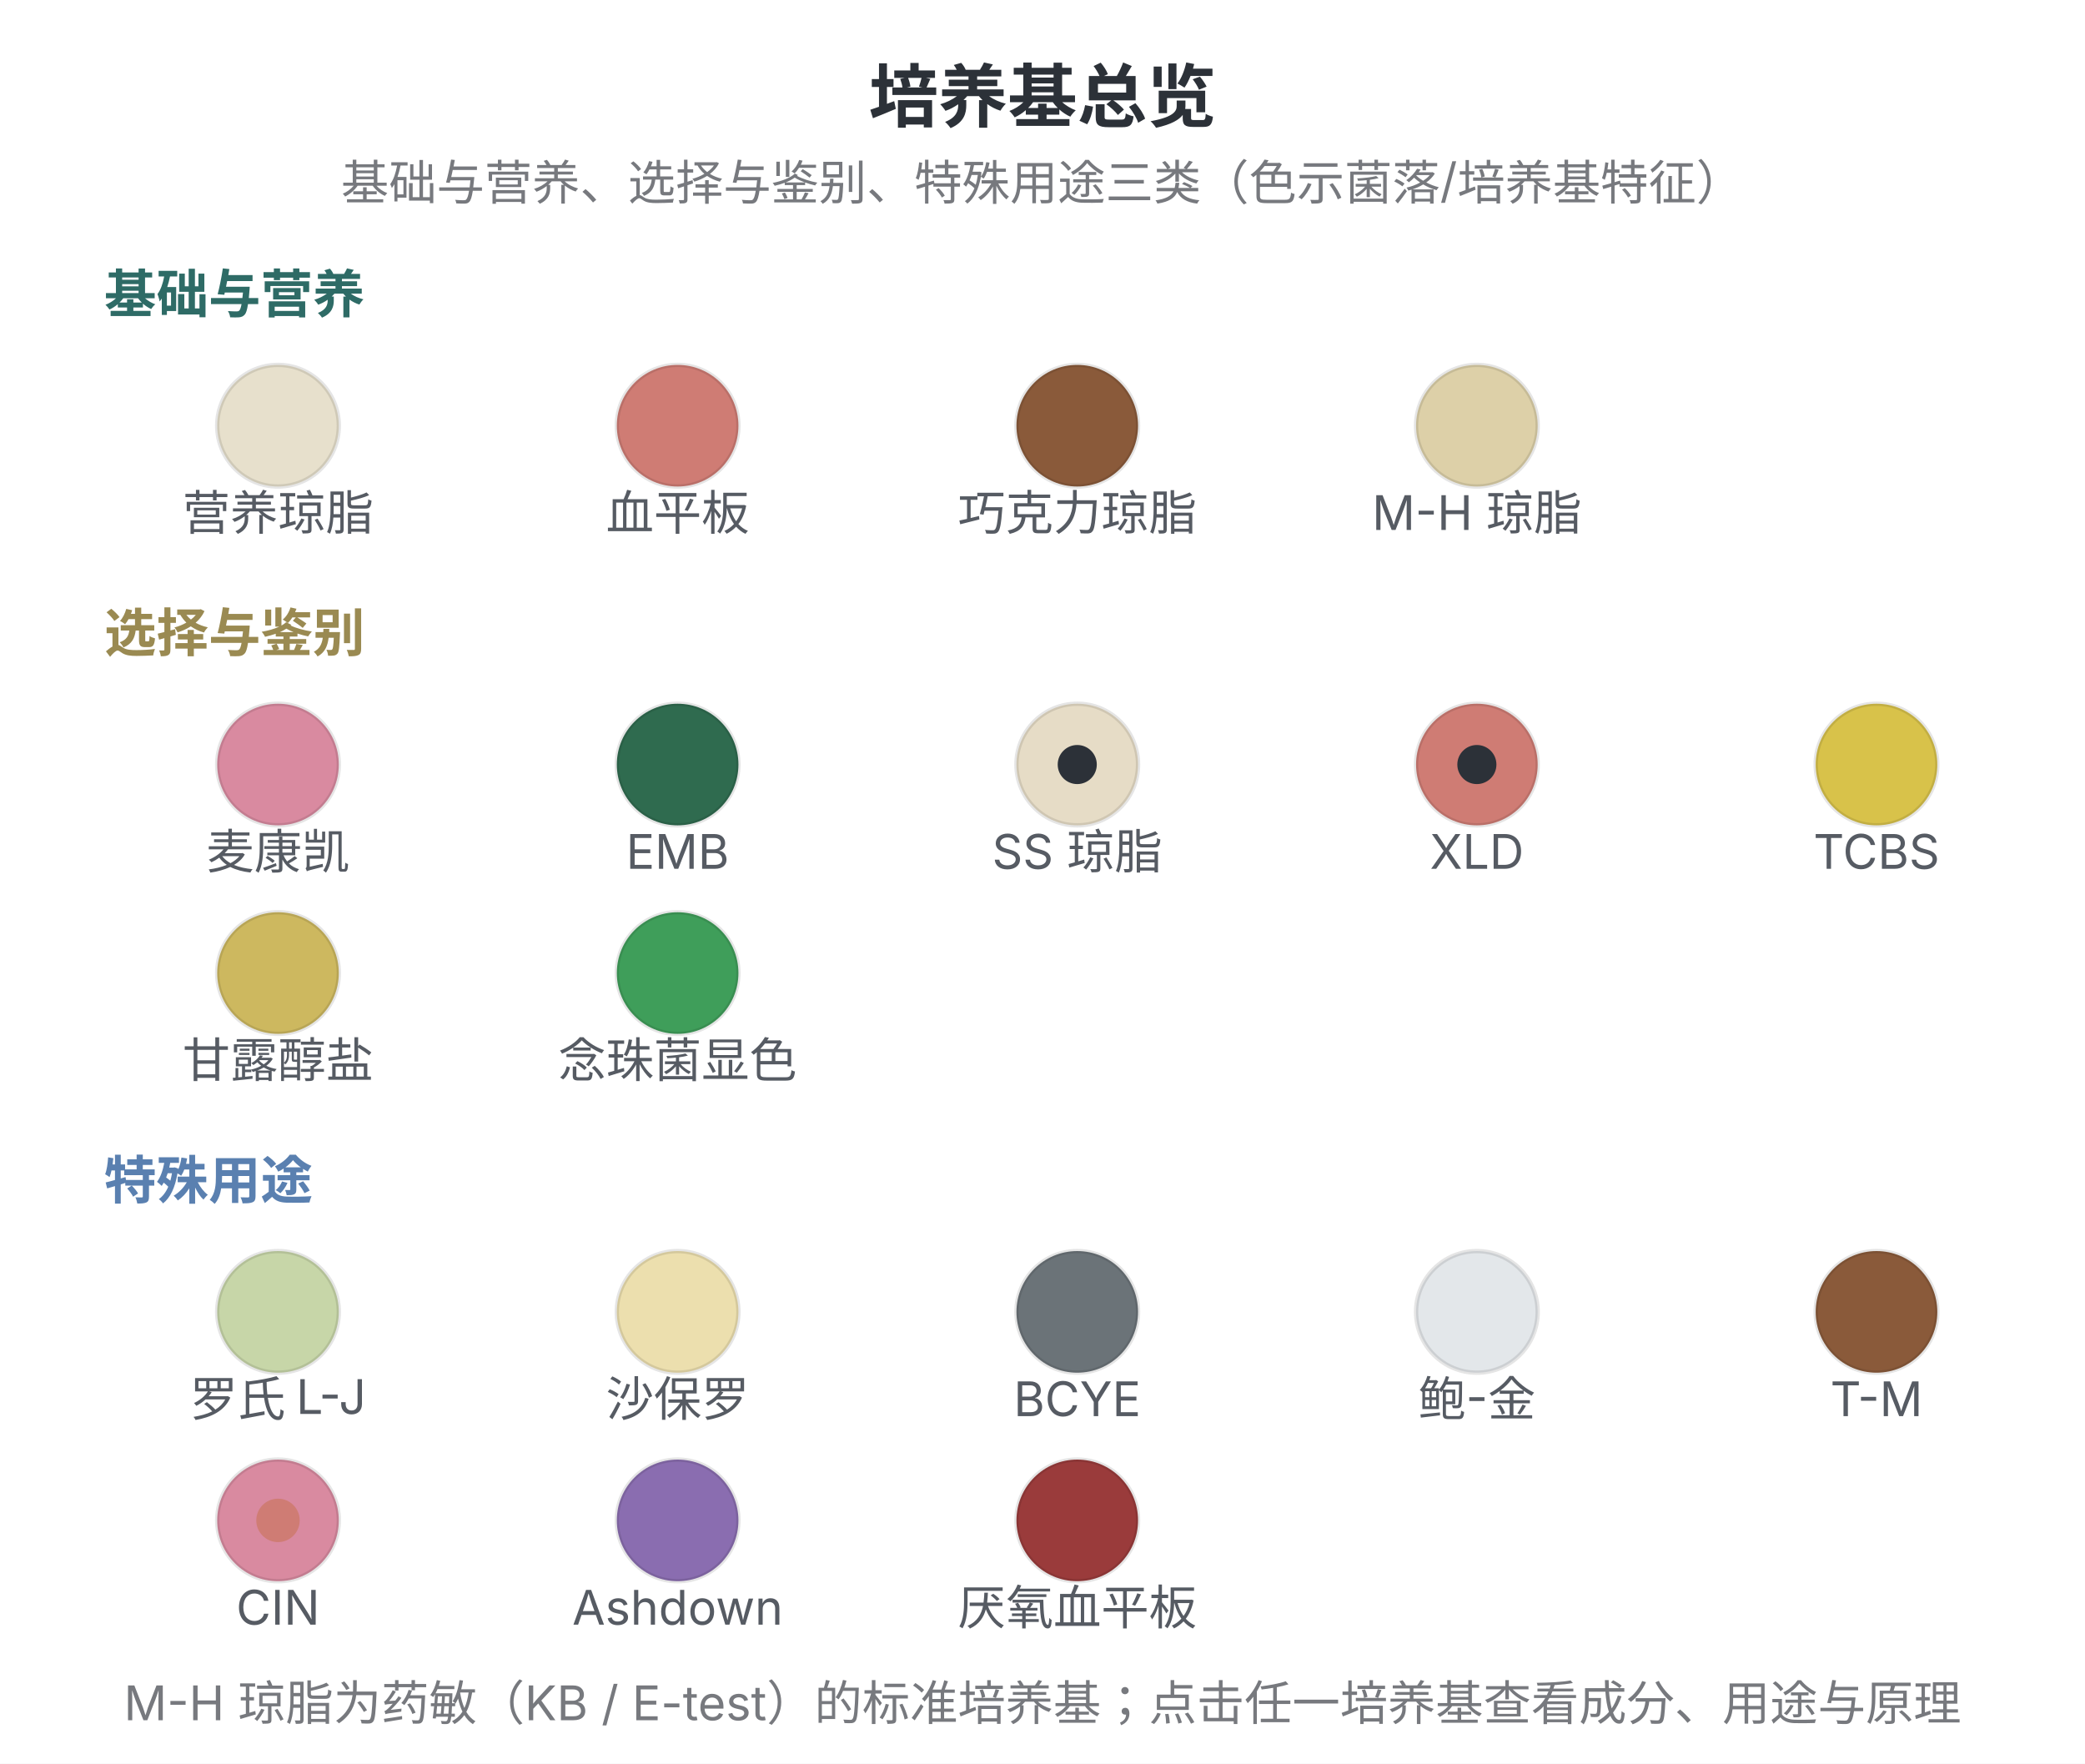
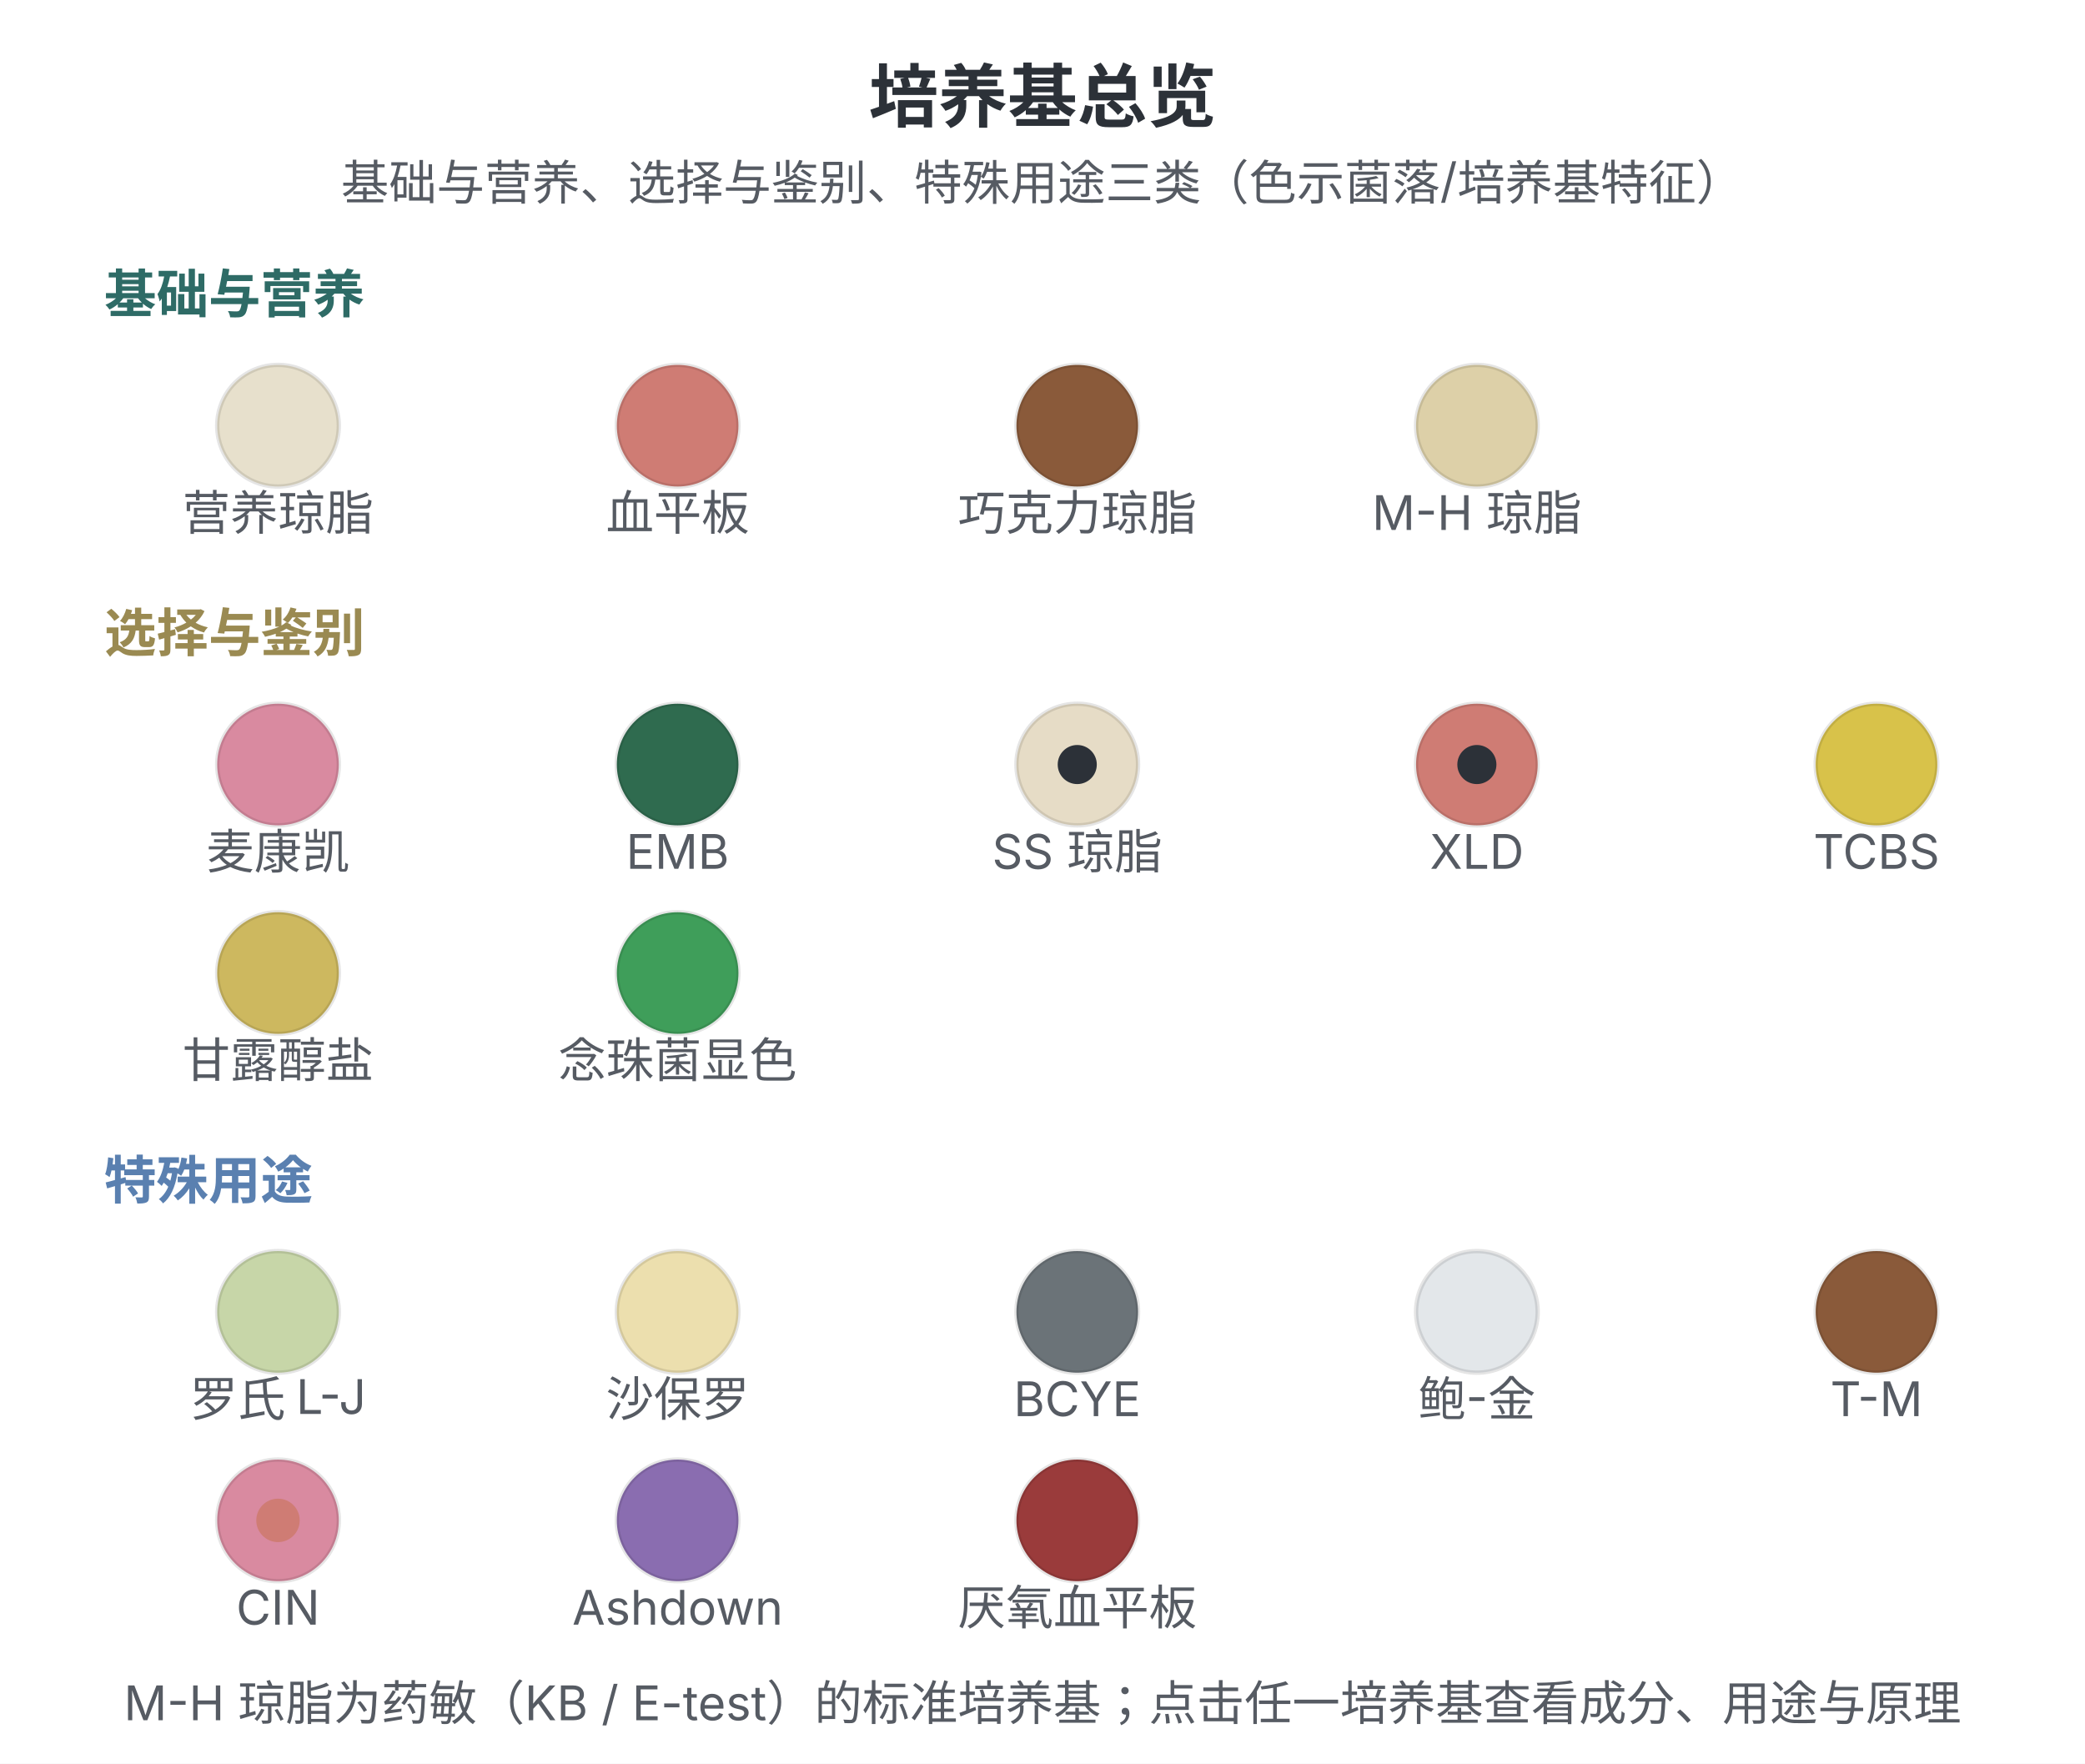
<svg xmlns="http://www.w3.org/2000/svg" role="img" viewBox="0 0 480 406" font-family="-apple-system,'PingFang SC','Microsoft YaHei',sans-serif">
  <rect width="480" height="406" fill="#ffffff" />
  <text x="240" y="28" text-anchor="middle" font-size="16" font-weight="700" fill="#2c3138">培养基总览</text>
-   <text x="240" y="46" text-anchor="middle" font-size="11" fill="#77797e">基础与营养、选择与鉴别、特殊用途三类（色示菌落/培养基特征）</text>
+   <text x="240" y="46" text-anchor="middle" font-size="11" fill="#565b63">基础与营养、选择与鉴别、特殊用途三类（色示菌落/培养基特征）</text>
  <text x="24" y="72" font-size="12" font-weight="700" fill="#2e6b66">基础与营养</text>
  <g text-anchor="middle" font-size="11" fill="#565b63">
    <g>
      <circle cx="64" cy="98" r="14" fill="#e7e0cc" stroke="#0000001a" />
      <text x="64" y="122">营养琼脂</text>
    </g>
    <g>
      <circle cx="156" cy="98" r="14" fill="#cf7c74" stroke="#0000001a" />
      <text x="156" y="122">血平板</text>
    </g>
    <g>
      <circle cx="248" cy="98" r="14" fill="#8a5a3a" stroke="#0000001a" />
      <text x="248" y="122">巧克力琼脂</text>
    </g>
    <g>
      <circle cx="340" cy="98" r="14" fill="#ddd0a8" stroke="#0000001a" />
      <text x="340" y="122">M-H 琼脂</text>
    </g>
  </g>
  <text x="24" y="150" font-size="12" font-weight="700" fill="#9a8a52">选择与鉴别</text>
  <g text-anchor="middle" font-size="11" fill="#565b63">
    <g>
      <circle cx="64" cy="176" r="14" fill="#d98aa0" stroke="#0000001a" />
      <text x="64" y="200">麦康凯</text>
    </g>
    <g>
      <circle cx="156" cy="176" r="14" fill="#2f6b4f" stroke="#0000001a" />
      <text x="156" y="200">EMB</text>
    </g>
    <g>
      <circle cx="248" cy="176" r="14" fill="#e6dcc6" stroke="#0000001a" />
      <circle cx="248" cy="176" r="4.5" fill="#2c3138" />
      <text x="248" y="200">SS 琼脂</text>
    </g>
    <g>
      <circle cx="340" cy="176" r="14" fill="#cf7c74" stroke="#0000001a" />
      <circle cx="340" cy="176" r="4.5" fill="#2c3138" />
      <text x="340" y="200">XLD</text>
    </g>
    <g>
      <circle cx="432" cy="176" r="14" fill="#d8c24a" stroke="#0000001a" />
      <text x="432" y="200">TCBS</text>
    </g>
    <g>
      <circle cx="64" cy="224" r="14" fill="#cdb85f" stroke="#0000001a" />
      <text x="64" y="248">甘露醇盐</text>
    </g>
    <g>
      <circle cx="156" cy="224" r="14" fill="#3f9e5a" stroke="#0000001a" />
      <text x="156" y="248">念珠菌显色</text>
    </g>
  </g>
  <text x="24" y="276" font-size="12" font-weight="700" fill="#5a80b0">特殊用途</text>
  <g text-anchor="middle" font-size="11" fill="#565b63">
    <g>
      <circle cx="64" cy="302" r="14" fill="#c7d6a8" stroke="#0000001a" />
      <text x="64" y="326">罗氏 L-J</text>
    </g>
    <g>
      <circle cx="156" cy="302" r="14" fill="#ecdfae" stroke="#0000001a" />
      <text x="156" y="326">沙保罗</text>
    </g>
    <g>
      <circle cx="248" cy="302" r="14" fill="#6b7378" stroke="#0000001a" />
      <text x="248" y="326">BCYE</text>
    </g>
    <g>
      <circle cx="340" cy="302" r="14" fill="#e3e7ea" stroke="#0000001a" />
      <text x="340" y="326">鲍-金</text>
    </g>
    <g>
      <circle cx="432" cy="302" r="14" fill="#8a5a3a" stroke="#0000001a" />
      <text x="432" y="326">T-M</text>
    </g>
    <g>
      <circle cx="64" cy="350" r="14" fill="#d98aa0" stroke="#0000001a" />
      <circle cx="64" cy="350" r="5" fill="#cf7c74" />
      <text x="64" y="374">CIN</text>
    </g>
    <g>
      <circle cx="156" cy="350" r="14" fill="#8a6db0" stroke="#0000001a" />
      <text x="156" y="374">Ashdown</text>
    </g>
    <g>
      <circle cx="248" cy="350" r="14" fill="#9a3b3b" stroke="#0000001a" />
      <text x="248" y="374">厌氧血平板</text>
    </g>
  </g>
-   <text x="240" y="396" text-anchor="middle" font-size="11" fill="#77797e">M-H 琼脂为药敏（KB / E-test）的标准培养基；点击任一培养基查看成分、用途与原理</text>
+   <text x="240" y="396" text-anchor="middle" font-size="11" fill="#565b63">M-H 琼脂为药敏（KB / E-test）的标准培养基；点击任一培养基查看成分、用途与原理</text>
</svg>
